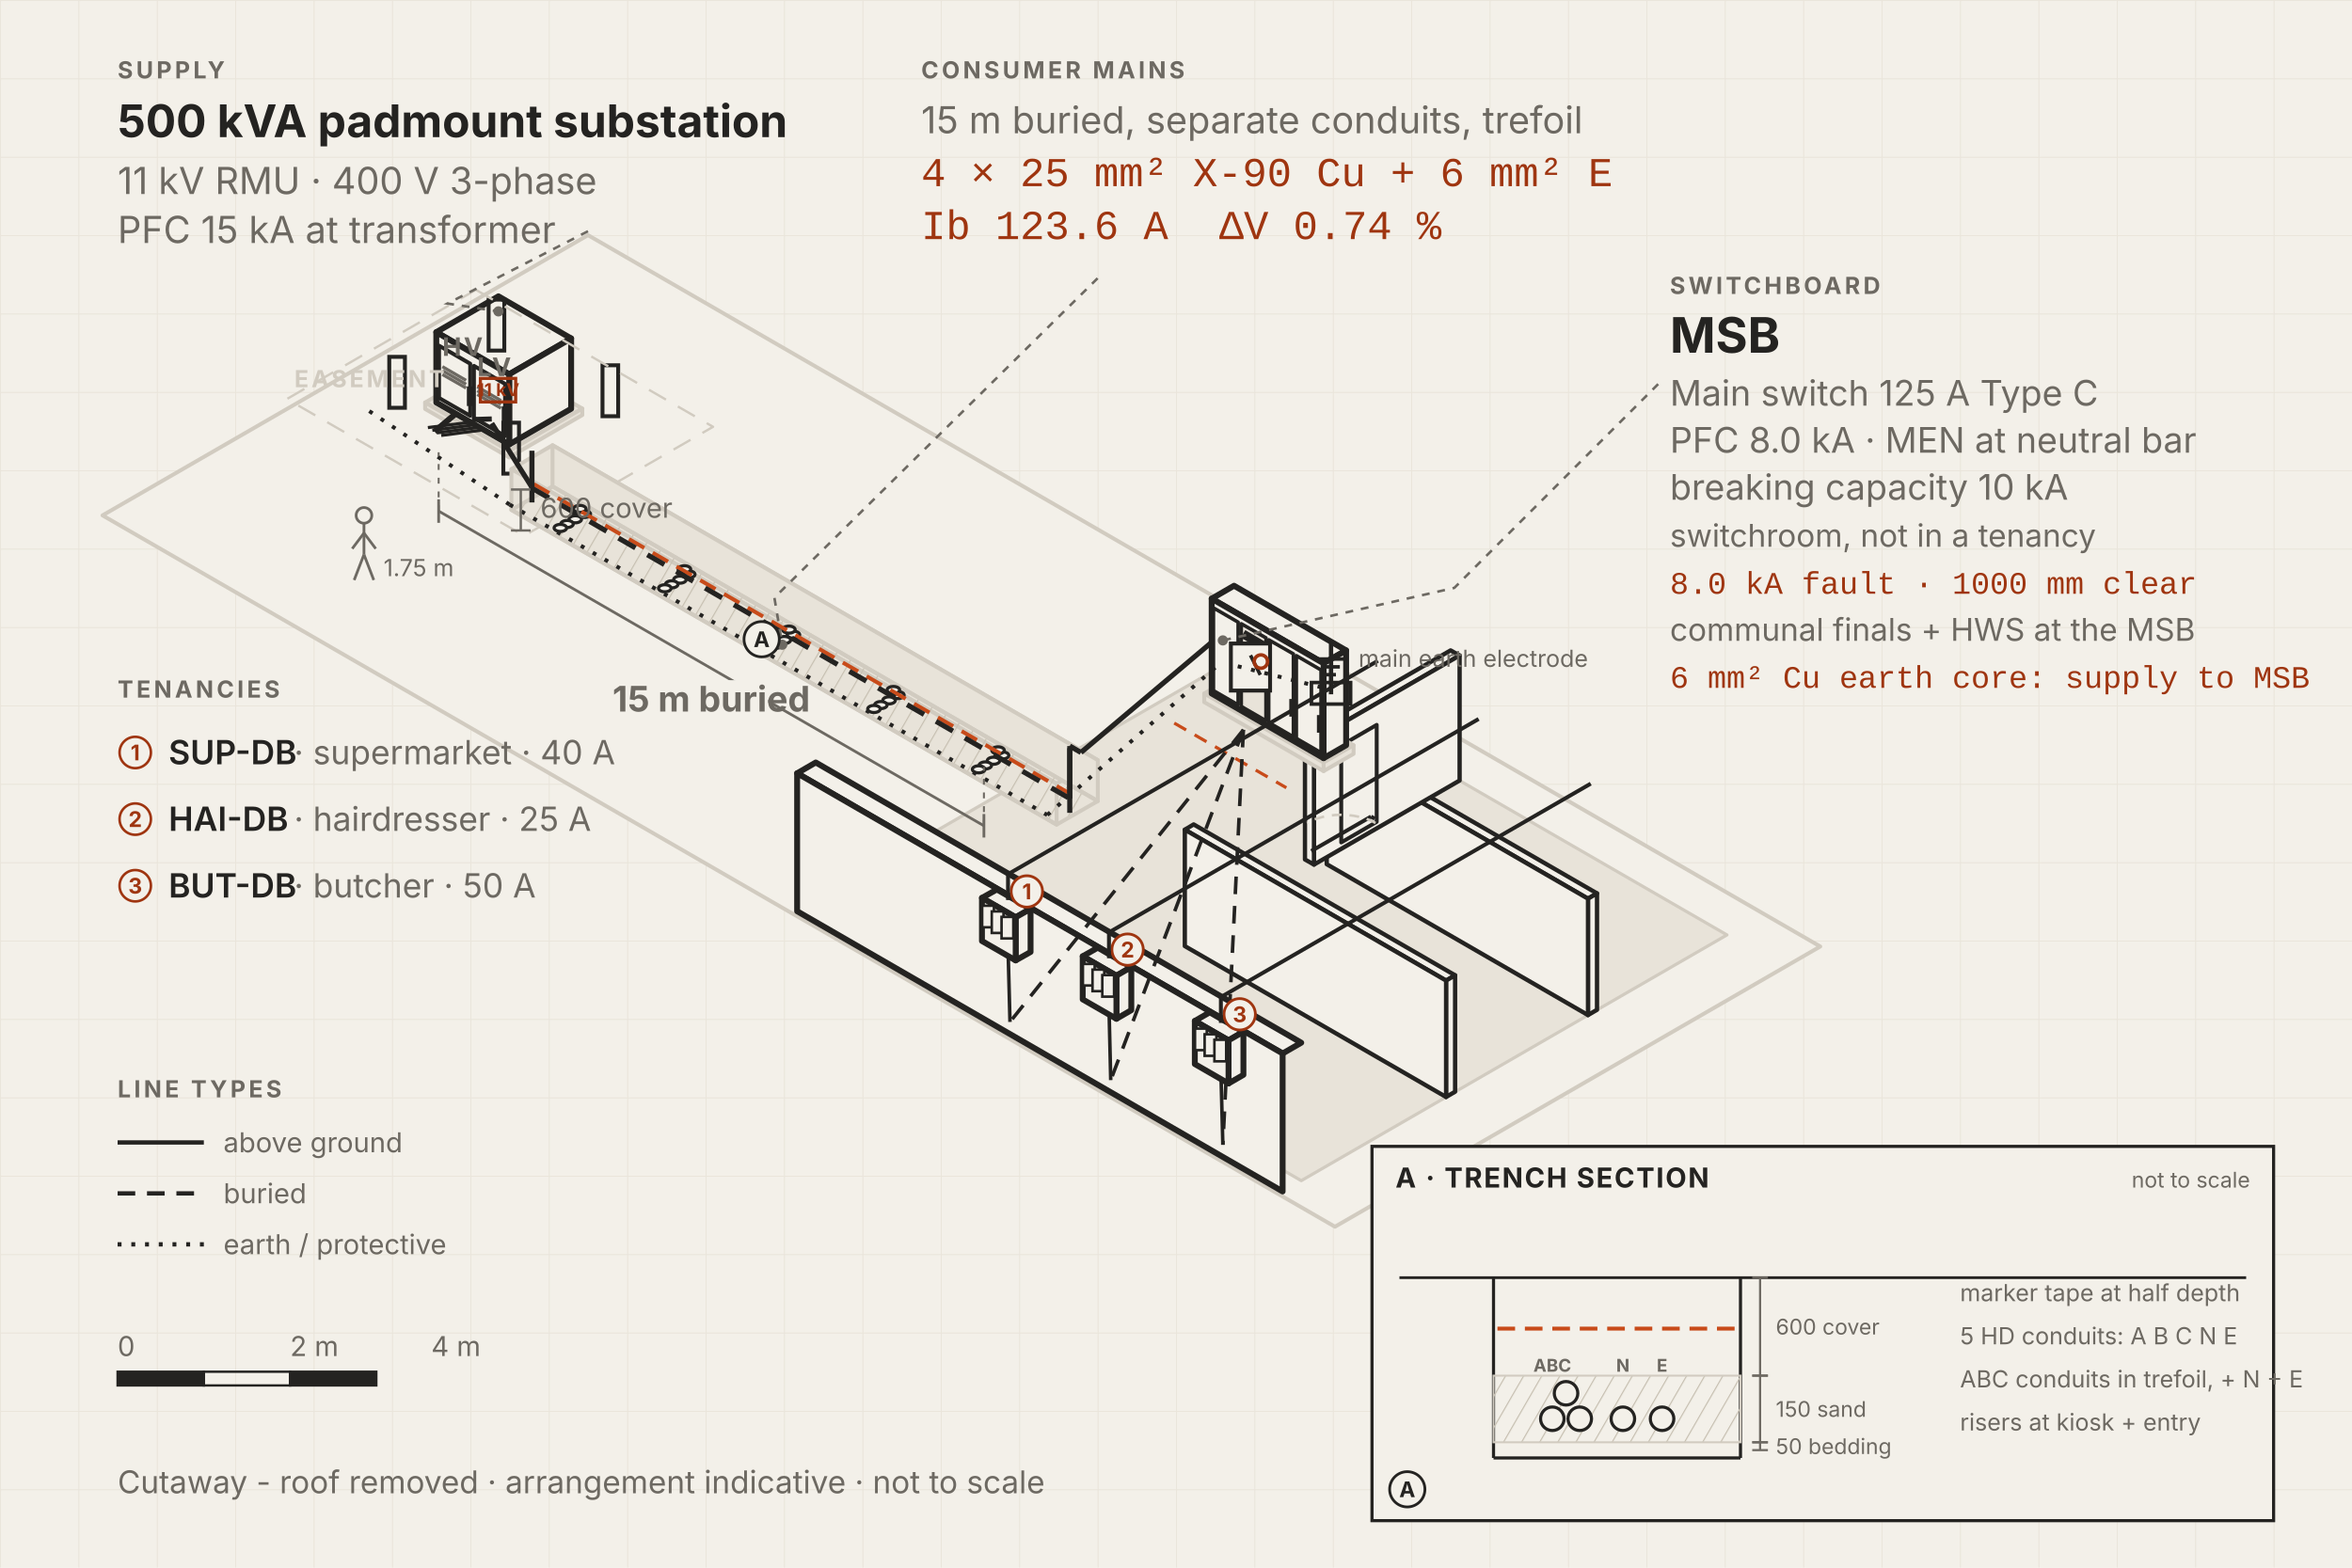
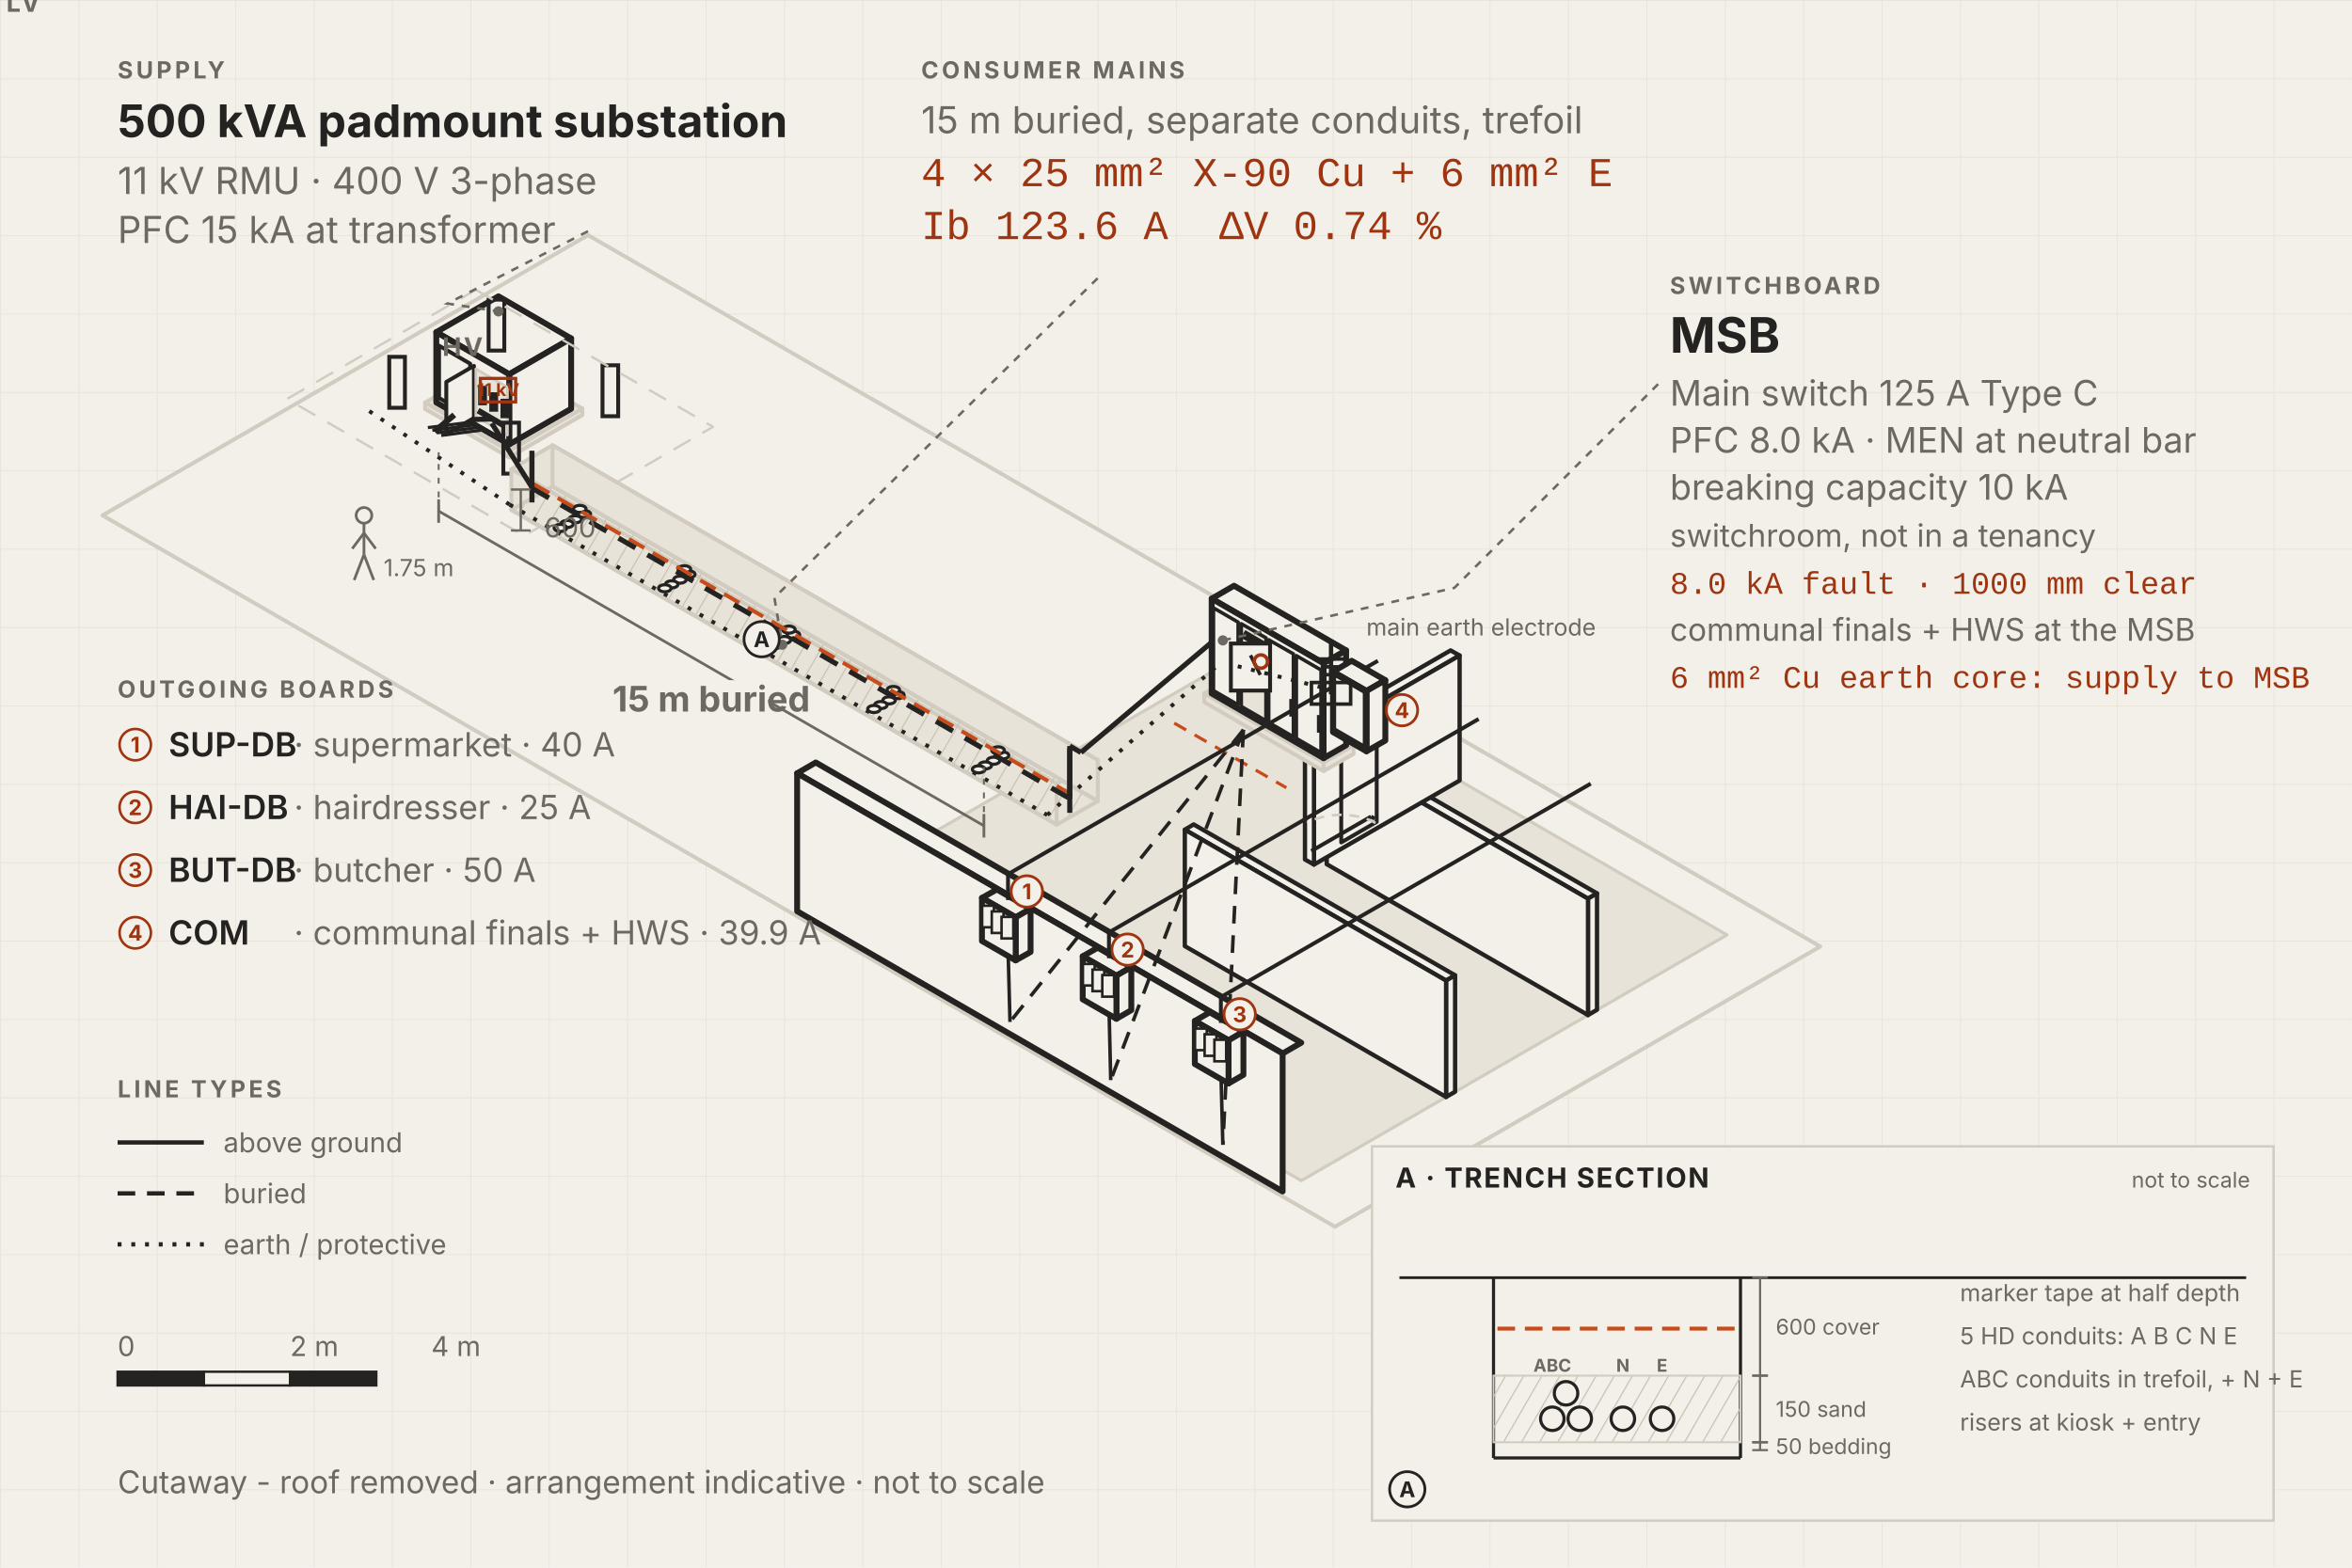
<svg xmlns="http://www.w3.org/2000/svg" viewBox="0 0 1200 800" width="1200" height="800" role="img" aria-labelledby="instTitle instDesc">
  <defs>
    <pattern id="instGrid" width="40" height="40" patternUnits="userSpaceOnUse">
      <path d="M40 0H0V40" fill="none" stroke="#eae5db" stroke-width="1" />
    </pattern>
    <pattern id="instSand" width="8" height="8" patternUnits="userSpaceOnUse" patternTransform="rotate(30)">
      <path d="M0 0V8" stroke="#c9c2b4" stroke-width="1.2" />
    </pattern>
  </defs>
  <rect width="1200" height="800" fill="#f3f0e9" />
  <rect width="1200" height="800" fill="url(#instGrid)" />
  <g font-family="'Inter',Arial,Helvetica,sans-serif" fill="#242321">
    <polygon points="300.0,120.0 928.7,483.0 681.1,626.0 52.3,263.0" fill="#f3f0e9" stroke="#d1cbc0" stroke-width="2" stroke-linejoin="round" />
    <polygon points="633.4,334.1 881.1,477.1 663.9,602.5 416.2,459.5" fill="#e8e3d9" stroke="#d1cbc0" stroke-width="1.6" stroke-linejoin="round" />
    <polygon points="681.4,378.9 814.8,455.9 810.2,458.6 676.9,381.6" fill="#f3f0e9" stroke="#242321" stroke-width="2.2" stroke-linejoin="round" />
    <polygon points="814.8,515.3 810.2,518.0 810.2,458.6 814.8,455.9" fill="#f3f0e9" stroke="#242321" stroke-width="2.2" stroke-linejoin="round" />
    <polygon points="676.9,441.0 810.2,518.0 810.2,458.6 676.9,381.6" fill="#f3f0e9" stroke="#242321" stroke-width="2.2" stroke-linejoin="round" />
    <polygon points="609.0,420.7 742.4,497.7 737.8,500.4 604.5,423.4" fill="#f3f0e9" stroke="#242321" stroke-width="2.2" stroke-linejoin="round" />
    <polygon points="742.4,557.1 737.8,559.8 737.8,500.4 742.4,497.7" fill="#f3f0e9" stroke="#242321" stroke-width="2.2" stroke-linejoin="round" />
    <polygon points="604.5,482.8 737.8,559.8 737.8,500.4 604.5,423.4" fill="#f3f0e9" stroke="#242321" stroke-width="2.2" stroke-linejoin="round" />
    <polygon points="416.2,389.1 663.9,532.1 654.4,537.6 406.7,394.6" fill="#f3f0e9" stroke="#242321" stroke-width="3" stroke-linejoin="round" />
    <polygon points="406.7,465.0 654.4,608.0 654.4,537.6 406.7,394.6" fill="#f3f0e9" stroke="#242321" stroke-width="3" stroke-linejoin="round" />
    <polygon points="740.1,331.9 744.7,334.5 670.4,377.4 665.8,374.8" fill="#f3f0e9" stroke="#242321" stroke-width="2.2" stroke-linejoin="round" />
    <polygon points="744.7,398.3 670.4,441.2 670.4,377.4 744.7,334.5" fill="#f3f0e9" stroke="#242321" stroke-width="2.2" stroke-linejoin="round" />
    <polygon points="665.8,438.6 670.4,441.2 670.4,377.4 665.8,374.8" fill="#f3f0e9" stroke="#242321" stroke-width="2.2" stroke-linejoin="round" />
    <polygon points="702.4,419.4 684.3,429.9 684.3,380.4 702.4,369.9" fill="#f3f0e9" stroke="#242321" stroke-width="2" stroke-linejoin="round" />
    <line x1="684.3" y1="381.5" x2="669.0" y2="388.1" stroke="#242321" stroke-width="2" />
    <line x1="701.4" y1="417.8" x2="699.5" y2="416.7" stroke="#242321" stroke-width="2" />
    <line x1="699.5" y1="416.7" x2="669.0" y2="434.3" stroke="#242321" stroke-width="2" />
    <polyline points="701.8,420.0 699.4,418.7 696.7,417.7 693.8,416.9 690.7,416.3 687.5,415.9 684.3,415.8 681.1,415.9 677.9,416.3 674.8,416.9 671.9,417.7 669.2,418.7 666.8,420.0" fill="none" stroke="#d1cbc0" stroke-width="1.3" stroke-dasharray="5 4" />
-     <polygon points="254.3,183.8 297.1,208.5 259.8,230.1 216.9,205.4" fill="#e8e3d9" stroke="#d1cbc0" stroke-width="2" stroke-linejoin="round" />
-     <polygon points="297.1,211.8 259.8,233.4 259.8,230.1 297.1,208.5" fill="#e8e3d9" stroke="#d1cbc0" stroke-width="2" stroke-linejoin="round" />
-     <polygon points="216.9,208.7 259.8,233.4 259.8,230.1 216.9,205.4" fill="#e8e3d9" stroke="#d1cbc0" stroke-width="2" stroke-linejoin="round" />
+     <polygon points="254.3,183.8 297.1,208.5 259.8,230.1 216.9,205.4" fill="#e8e3d9" stroke="#d1cbc0" stroke-width="2" stroke-linejoin="round" data-hit="supply" />
+     <polygon points="297.1,211.8 259.8,233.4 259.8,230.1 297.1,208.5" fill="#e8e3d9" stroke="#d1cbc0" stroke-width="2" stroke-linejoin="round" data-hit="supply" />
+     <polygon points="216.9,208.7 259.8,233.4 259.8,230.1 216.9,205.4" fill="#e8e3d9" stroke="#d1cbc0" stroke-width="2" stroke-linejoin="round" data-hit="supply" />
    <polygon points="254.3,151.2 291.4,172.7 259.8,191.0 222.6,169.5" fill="#f3f0e9" stroke="#242321" stroke-width="3" stroke-linejoin="round" data-hit="supply" />
    <polygon points="291.4,208.6 259.8,226.8 259.8,191.0 291.4,172.7" fill="#f3f0e9" stroke="#242321" stroke-width="3" stroke-linejoin="round" data-hit="supply" />
    <polygon points="222.6,205.4 259.8,226.8 259.8,191.0 222.6,169.5" fill="#f3f0e9" stroke="#242321" stroke-width="3" stroke-linejoin="round" data-hit="supply" />
-     <polygon points="224.0,203.1 239.9,212.2 239.9,185.6 224.0,176.4" fill="none" stroke="#242321" stroke-width="2" stroke-linejoin="round" />
-     <line x1="225.7" y1="187.1" x2="237.8" y2="194.1" stroke="#6d6962" stroke-width="1.6" />
-     <line x1="225.7" y1="189.1" x2="237.8" y2="196.1" stroke="#6d6962" stroke-width="1.6" />
-     <line x1="225.7" y1="191.1" x2="237.8" y2="198.0" stroke="#6d6962" stroke-width="1.6" />
+     <polygon points="224.0,203.1 239.9,212.2 239.9,185.6 224.0,176.4" fill="none" stroke="#242321" stroke-width="2" stroke-linejoin="round" data-hit="supply" />
    <rect x="238.2" y="197.2" width="4" height="10" fill="#242321" />
    <text x="225.7" y="181.6" font-family="'Inter',Arial,Helvetica,sans-serif" font-size="13" font-weight="700" fill="#6d6962" letter-spacing="1.2">HV</text>
-     <polygon points="241.8,213.3 257.7,222.5 257.7,195.9 241.8,186.7" fill="none" stroke="#242321" stroke-width="2" stroke-linejoin="round" />
-     <line x1="243.5" y1="197.4" x2="255.6" y2="204.4" stroke="#6d6962" stroke-width="1.6" />
-     <line x1="243.5" y1="199.4" x2="255.6" y2="206.3" stroke="#6d6962" stroke-width="1.6" />
-     <line x1="243.5" y1="201.3" x2="255.6" y2="208.3" stroke="#6d6962" stroke-width="1.6" />
-     <rect x="256.0" y="207.4" width="4" height="10" fill="#242321" />
-     <text x="243.5" y="191.9" font-family="'Inter',Arial,Helvetica,sans-serif" font-size="13" font-weight="700" fill="#6d6962" letter-spacing="1.2">LV</text>
+     <polygon points="241.8,213.3 227.7,221.5 227.7,194.9 241.8,186.7" fill="#f3f0e9" stroke="#242321" stroke-width="2" stroke-linejoin="round" data-hit="supply" />
+     <polygon points="242.8,212.7 258.9,222.0 258.9,197.6 242.8,188.3" fill="#e8e3d9" stroke="#d1cbc0" stroke-width="1.4" stroke-linejoin="round" />
+     <line x1="246.2" y1="206.8" x2="246.2" y2="196.9" stroke="#242321" stroke-width="4.5" />
+     <line x1="245.0" y1="197.4" x2="247.3" y2="198.7" stroke="#242321" stroke-width="1.6" />
+     <line x1="251.9" y1="210.1" x2="251.9" y2="200.2" stroke="#242321" stroke-width="4.5" />
+     <line x1="250.7" y1="200.7" x2="253.0" y2="202.0" stroke="#242321" stroke-width="1.6" />
+     <line x1="257.6" y1="213.4" x2="257.6" y2="203.5" stroke="#242321" stroke-width="4.5" />
+     <line x1="256.5" y1="204.0" x2="258.8" y2="205.3" stroke="#242321" stroke-width="1.6" />
+     <line x1="243.9" y1="209.5" x2="257.5" y2="217.4" stroke="#242321" stroke-width="3" />
+     <text x="3.2" y="6.0" font-family="'Inter',Arial,Helvetica,sans-serif" font-size="13" font-weight="700" fill="#6d6962" letter-spacing="1.2">LV</text>
    <rect x="249.3" y="152.9" width="8" height="26" fill="none" stroke="#242321" stroke-width="2" />
    <rect x="307.4" y="186.4" width="8" height="26" fill="none" stroke="#242321" stroke-width="2" />
    <rect x="198.6" y="182.1" width="8" height="26" fill="none" stroke="#242321" stroke-width="2" />
    <rect x="256.8" y="215.7" width="8" height="26" fill="none" stroke="#242321" stroke-width="2" />
    <line x1="231.8" y1="211.7" x2="221.7" y2="220.2" stroke="#242321" stroke-width="3" />
    <line x1="218.3" y1="218.2" x2="240.4" y2="215.4" stroke="#242321" stroke-width="1.6" />
    <line x1="220.6" y1="219.6" x2="242.7" y2="216.7" stroke="#242321" stroke-width="1.6" />
    <line x1="222.8" y1="220.9" x2="244.9" y2="218.0" stroke="#242321" stroke-width="1.6" />
    <line x1="225.1" y1="222.2" x2="247.2" y2="219.3" stroke="#242321" stroke-width="1.6" />
    <rect x="245.1" y="193.1" width="18" height="12" fill="none" stroke="#9f3510" stroke-width="1.6" />
    <text x="254.1" y="202.1" font-family="'Inter',Arial,Helvetica,sans-serif" font-size="9" font-weight="700" fill="#9f3510" text-anchor="middle">11 kV</text>
    <polygon points="242.8,147.9 363.8,217.8 267.4,273.4 146.4,203.6" fill="none" stroke="#d1cbc0" stroke-width="1.2" stroke-linejoin="round" stroke-dasharray="10 7" />
-     <text x="150.2" y="197.6" font-family="'Inter',Arial,Helvetica,sans-serif" font-size="12" font-weight="700" fill="#d1cbc0" letter-spacing="1.4">EASEMENT</text>
    <circle cx="185.7" cy="263.0" r="4" fill="none" stroke="#6d6962" stroke-width="1.4" />
    <line x1="185.7" y1="267.0" x2="185.7" y2="283.0" stroke="#6d6962" stroke-width="1.4" />
    <line x1="185.7" y1="272.0" x2="179.7" y2="280.0" stroke="#6d6962" stroke-width="1.4" />
    <line x1="185.7" y1="272.0" x2="191.7" y2="280.0" stroke="#6d6962" stroke-width="1.4" />
    <line x1="185.7" y1="283.0" x2="180.7" y2="296.0" stroke="#6d6962" stroke-width="1.4" />
    <line x1="185.7" y1="283.0" x2="190.7" y2="296.0" stroke="#6d6962" stroke-width="1.4" />
    <text x="195.7" y="294.0" font-family="'Inter',Arial,Helvetica,sans-serif" font-size="12" font-weight="400" fill="#6d6962">1.75 m</text>
    <polygon points="281.9,227.2 560.1,387.9 539.1,399.9 260.9,239.4" fill="#e8e3d9" stroke="#d1cbc0" stroke-width="2" stroke-linejoin="round" />
    <polygon points="281.9,227.2 560.1,387.9 560.1,408.8 281.9,248.2" fill="#e8e3d9" stroke="#d1cbc0" stroke-width="2" stroke-linejoin="round" />
    <polygon points="260.9,239.4 539.1,399.9 539.1,420.8 260.9,260.2" fill="#e8e3d9" stroke="#d1cbc0" stroke-width="2" stroke-linejoin="round" />
    <polygon points="281.9,248.2 560.1,408.8 539.1,420.8 260.9,260.2" fill="url(#instSand)" stroke="#d1cbc0" stroke-width="2" stroke-linejoin="round" />
    <ellipse cx="298.1" cy="262.3" rx="3.2" ry="1.8" fill="#f3f0e9" stroke="#242321" stroke-width="1.6" />
    <ellipse cx="293.5" cy="265.0" rx="3.2" ry="1.8" fill="#f3f0e9" stroke="#242321" stroke-width="1.6" />
    <ellipse cx="295.8" cy="259.7" rx="3.2" ry="1.8" fill="#f3f0e9" stroke="#242321" stroke-width="1.6" />
    <ellipse cx="289.3" cy="267.4" rx="3.2" ry="1.8" fill="#f3f0e9" stroke="#242321" stroke-width="1.6" />
    <ellipse cx="285.9" cy="269.4" rx="3.2" ry="1.8" fill="#f3f0e9" stroke="#242321" stroke-width="1.6" />
    <ellipse cx="351.4" cy="293.1" rx="3.2" ry="1.8" fill="#f3f0e9" stroke="#242321" stroke-width="1.6" />
    <ellipse cx="346.9" cy="295.8" rx="3.2" ry="1.8" fill="#f3f0e9" stroke="#242321" stroke-width="1.6" />
    <ellipse cx="349.2" cy="290.5" rx="3.2" ry="1.8" fill="#f3f0e9" stroke="#242321" stroke-width="1.6" />
    <ellipse cx="342.7" cy="298.2" rx="3.2" ry="1.8" fill="#f3f0e9" stroke="#242321" stroke-width="1.6" />
    <ellipse cx="339.2" cy="300.2" rx="3.2" ry="1.8" fill="#f3f0e9" stroke="#242321" stroke-width="1.6" />
    <ellipse cx="404.8" cy="323.9" rx="3.2" ry="1.8" fill="#f3f0e9" stroke="#242321" stroke-width="1.6" />
    <ellipse cx="400.2" cy="326.6" rx="3.2" ry="1.8" fill="#f3f0e9" stroke="#242321" stroke-width="1.6" />
    <ellipse cx="402.5" cy="321.3" rx="3.2" ry="1.8" fill="#f3f0e9" stroke="#242321" stroke-width="1.6" />
    <ellipse cx="396.0" cy="329.0" rx="3.2" ry="1.8" fill="#f3f0e9" stroke="#242321" stroke-width="1.6" />
    <ellipse cx="392.6" cy="331.0" rx="3.2" ry="1.8" fill="#f3f0e9" stroke="#242321" stroke-width="1.6" />
    <ellipse cx="458.1" cy="354.7" rx="3.2" ry="1.8" fill="#f3f0e9" stroke="#242321" stroke-width="1.6" />
    <ellipse cx="453.6" cy="357.4" rx="3.2" ry="1.8" fill="#f3f0e9" stroke="#242321" stroke-width="1.6" />
    <ellipse cx="455.8" cy="352.1" rx="3.2" ry="1.8" fill="#f3f0e9" stroke="#242321" stroke-width="1.6" />
    <ellipse cx="449.4" cy="359.8" rx="3.2" ry="1.8" fill="#f3f0e9" stroke="#242321" stroke-width="1.6" />
    <ellipse cx="445.9" cy="361.8" rx="3.2" ry="1.8" fill="#f3f0e9" stroke="#242321" stroke-width="1.6" />
    <ellipse cx="511.5" cy="385.5" rx="3.2" ry="1.8" fill="#f3f0e9" stroke="#242321" stroke-width="1.6" />
    <ellipse cx="506.9" cy="388.2" rx="3.2" ry="1.8" fill="#f3f0e9" stroke="#242321" stroke-width="1.6" />
    <ellipse cx="509.2" cy="382.9" rx="3.2" ry="1.8" fill="#f3f0e9" stroke="#242321" stroke-width="1.6" />
    <ellipse cx="502.7" cy="390.6" rx="3.2" ry="1.8" fill="#f3f0e9" stroke="#242321" stroke-width="1.6" />
    <ellipse cx="499.3" cy="392.6" rx="3.2" ry="1.8" fill="#f3f0e9" stroke="#242321" stroke-width="1.6" />
    <line x1="272.4" y1="247.1" x2="544.8" y2="404.4" stroke="#c84b1a" stroke-width="2" stroke-dasharray="9 5" />
    <line x1="271.4" y1="256.4" x2="271.4" y2="230.0" stroke="#242321" stroke-width="2.6" />
    <line x1="545.8" y1="414.8" x2="545.8" y2="381.8" stroke="#242321" stroke-width="2.6" />
    <polygon points="629.6,345.1 690.6,380.3 675.3,389.1 614.4,353.9" fill="#e8e3d9" stroke="#d1cbc0" stroke-width="2" stroke-linejoin="round" />
    <polygon points="690.6,384.7 675.3,393.5 675.3,389.1 690.6,380.3" fill="#e8e3d9" stroke="#d1cbc0" stroke-width="2" stroke-linejoin="round" />
    <polygon points="614.4,358.3 675.3,393.5 675.3,389.1 614.4,353.9" fill="#e8e3d9" stroke="#d1cbc0" stroke-width="2" stroke-linejoin="round" />
    <polygon points="629.6,298.9 686.8,331.9 675.3,338.5 618.2,305.5" fill="#f3f0e9" stroke="#242321" stroke-width="3" stroke-linejoin="round" data-hit="device" />
    <polygon points="686.8,380.3 675.3,386.9 675.3,338.5 686.8,331.9" fill="#f3f0e9" stroke="#242321" stroke-width="3" stroke-linejoin="round" data-hit="device" />
    <polygon points="618.2,353.9 675.3,386.9 675.3,338.5 618.2,305.5" fill="#f3f0e9" stroke="#242321" stroke-width="3" stroke-linejoin="round" data-hit="device" />
    <polygon points="619.1,352.4 631.7,359.7 631.7,317.5 619.1,310.2" fill="none" stroke="#242321" stroke-width="1.8" stroke-linejoin="round" data-hit="device" />
    <rect x="629.6" y="340.4" width="3.5" height="9" fill="#242321" />
    <polygon points="633.3,360.5 645.9,367.8 645.9,325.5 633.3,318.3" fill="#e8e3d9" stroke="#242321" stroke-width="1.8" stroke-linejoin="round" data-hit="device" />
    <polygon points="647.3,368.7 659.9,376.0 659.9,333.7 647.3,326.5" fill="none" stroke="#242321" stroke-width="1.8" stroke-linejoin="round" data-hit="device" />
    <rect x="657.8" y="356.7" width="3.5" height="9" fill="#242321" />
    <polygon points="661.4,376.8 674.0,384.1 674.0,341.9 661.4,334.6" fill="none" stroke="#242321" stroke-width="1.8" stroke-linejoin="round" data-hit="device" />
    <rect x="671.9" y="364.9" width="3.5" height="9" fill="#242321" />
    <line x1="634.2" y1="323.5" x2="645.2" y2="329.9" stroke="#242321" stroke-width="4.5" data-hit="device" />
    <rect x="628.0" y="328.4" width="20" height="24" fill="#f3f0e9" stroke="#242321" stroke-width="2" data-hit="device" />
    <line x1="638.0" y1="334.4" x2="643.0" y2="344.4" stroke="#242321" stroke-width="1.8" />
    <circle cx="643.3" cy="337.6" r="3.4" fill="none" stroke="#9f3510" stroke-width="1.8" />
    <line x1="599.1" y1="369.0" x2="656.3" y2="402.0" stroke="#c84b1a" stroke-width="1.6" stroke-dasharray="7 5" />
    <line x1="634.4" y1="372.4" x2="515.3" y2="521.5" stroke="#242321" stroke-width="1.8" stroke-dasharray="9 6" data-hit="sup" />
    <line x1="515.3" y1="521.5" x2="514.3" y2="483.5" stroke="#242321" stroke-width="1.8" data-hit="sup" />
    <line x1="634.4" y1="372.4" x2="566.7" y2="551.2" stroke="#242321" stroke-width="1.8" stroke-dasharray="9 6" data-hit="hai" />
    <line x1="566.7" y1="551.2" x2="565.8" y2="513.2" stroke="#242321" stroke-width="1.8" data-hit="hai" />
    <line x1="634.4" y1="372.4" x2="623.9" y2="584.2" stroke="#242321" stroke-width="1.8" stroke-dasharray="9 6" data-hit="but" />
    <line x1="623.9" y1="584.2" x2="622.9" y2="546.2" stroke="#242321" stroke-width="1.8" data-hit="but" />
    <polygon points="508.6,453.9 525.8,463.8 518.2,468.1 501.0,458.2" fill="#f3f0e9" stroke="#242321" stroke-width="3" stroke-linejoin="round" data-hit="sup" />
    <polygon points="525.8,485.8 518.2,490.1 518.2,468.1 525.8,463.8" fill="#f3f0e9" stroke="#242321" stroke-width="3" stroke-linejoin="round" data-hit="sup" />
    <polygon points="501.0,480.2 518.2,490.1 518.2,468.1 501.0,458.2" fill="#f3f0e9" stroke="#242321" stroke-width="3" stroke-linejoin="round" data-hit="sup" />
    <circle cx="523.9" cy="454.9" r="8" fill="#f3f0e9" stroke="#9f3510" stroke-width="1.4" />
    <text x="523.9" y="458.9" font-family="'Inter',Arial,Helvetica,sans-serif" font-size="11" font-weight="700" fill="#9f3510" text-anchor="middle">1</text>
    <rect x="501.1" y="462.2" width="6" height="11" fill="#f3f0e9" stroke="#242321" stroke-width="1.3" data-hit="sup" />
    <rect x="506.0" y="465.1" width="6" height="11" fill="#f3f0e9" stroke="#242321" stroke-width="1.3" data-hit="sup" />
    <rect x="511.0" y="467.9" width="6" height="11" fill="#f3f0e9" stroke="#242321" stroke-width="1.3" data-hit="sup" />
    <line x1="703.0" y1="337.2" x2="703.0" y2="337.2" stroke="#f3f0e9" stroke-width="0" />
    <line x1="514.3" y1="446.1" x2="514.3" y2="459.3" stroke="#242321" stroke-width="2" data-hit="sup" />
    <line x1="703.0" y1="337.2" x2="514.3" y2="446.1" stroke="#242321" stroke-width="2" data-hit="sup" />
    <polygon points="560.1,483.6 577.2,493.5 569.6,497.9 552.4,488.0" fill="#f3f0e9" stroke="#242321" stroke-width="3" stroke-linejoin="round" data-hit="hai" />
    <polygon points="577.2,515.5 569.6,519.9 569.6,497.9 577.2,493.5" fill="#f3f0e9" stroke="#242321" stroke-width="3" stroke-linejoin="round" data-hit="hai" />
    <polygon points="552.4,510.0 569.6,519.9 569.6,497.9 552.4,488.0" fill="#f3f0e9" stroke="#242321" stroke-width="3" stroke-linejoin="round" data-hit="hai" />
    <circle cx="575.3" cy="484.6" r="8" fill="#f3f0e9" stroke="#9f3510" stroke-width="1.4" />
    <text x="575.3" y="488.6" font-family="'Inter',Arial,Helvetica,sans-serif" font-size="11" font-weight="700" fill="#9f3510" text-anchor="middle">2</text>
    <rect x="552.5" y="491.9" width="6" height="11" fill="#f3f0e9" stroke="#242321" stroke-width="1.3" data-hit="hai" />
    <rect x="557.4" y="494.8" width="6" height="11" fill="#f3f0e9" stroke="#242321" stroke-width="1.3" data-hit="hai" />
    <rect x="562.4" y="497.6" width="6" height="11" fill="#f3f0e9" stroke="#242321" stroke-width="1.3" data-hit="hai" />
    <line x1="754.4" y1="366.9" x2="754.4" y2="366.9" stroke="#f3f0e9" stroke-width="0" />
    <line x1="565.8" y1="475.8" x2="565.8" y2="489.0" stroke="#242321" stroke-width="2" data-hit="hai" />
    <line x1="754.4" y1="366.9" x2="565.8" y2="475.8" stroke="#242321" stroke-width="2" data-hit="hai" />
    <polygon points="617.2,516.6 634.4,526.5 626.8,530.9 609.6,521.0" fill="#f3f0e9" stroke="#242321" stroke-width="3" stroke-linejoin="round" data-hit="but" />
    <polygon points="634.4,548.5 626.8,552.9 626.8,530.9 634.4,526.5" fill="#f3f0e9" stroke="#242321" stroke-width="3" stroke-linejoin="round" data-hit="but" />
    <polygon points="609.6,543.0 626.8,552.9 626.8,530.9 609.6,521.0" fill="#f3f0e9" stroke="#242321" stroke-width="3" stroke-linejoin="round" data-hit="but" />
    <circle cx="632.5" cy="517.6" r="8" fill="#f3f0e9" stroke="#9f3510" stroke-width="1.4" />
    <text x="632.5" y="521.6" font-family="'Inter',Arial,Helvetica,sans-serif" font-size="11" font-weight="700" fill="#9f3510" text-anchor="middle">3</text>
    <rect x="609.7" y="524.9" width="6" height="11" fill="#f3f0e9" stroke="#242321" stroke-width="1.3" data-hit="but" />
    <rect x="614.6" y="527.8" width="6" height="11" fill="#f3f0e9" stroke="#242321" stroke-width="1.3" data-hit="but" />
    <rect x="619.6" y="530.6" width="6" height="11" fill="#f3f0e9" stroke="#242321" stroke-width="1.3" data-hit="but" />
    <line x1="811.6" y1="399.9" x2="811.6" y2="399.9" stroke="#f3f0e9" stroke-width="0" />
    <line x1="622.9" y1="508.8" x2="622.9" y2="522.0" stroke="#242321" stroke-width="2" data-hit="but" />
    <line x1="811.6" y1="399.9" x2="622.9" y2="508.8" stroke="#242321" stroke-width="2" data-hit="but" />
    <line x1="240.8" y1="214.1" x2="250.9" y2="213.8" stroke="#242321" stroke-width="2.6" data-hit="mains" />
    <line x1="250.9" y1="216.0" x2="271.4" y2="248.7" stroke="#242321" stroke-width="2.6" data-hit="mains" />
    <line x1="271.4" y1="249.1" x2="545.8" y2="407.5" stroke="#242321" stroke-width="2.6" stroke-dasharray="10 7" data-hit="mains" />
    <line x1="545.8" y1="407.5" x2="545.8" y2="380.7" stroke="#242321" stroke-width="2.6" data-hit="mains" />
    <line x1="545.8" y1="380.7" x2="551.5" y2="384.0" stroke="#242321" stroke-width="2.6" data-hit="mains" />
    <line x1="551.5" y1="384.0" x2="617.8" y2="328.1" stroke="#242321" stroke-width="2.6" data-hit="device" />
    <line x1="188.4" y1="209.8" x2="260.0" y2="257.5" stroke="#242321" stroke-width="2" stroke-dasharray="2 5" data-hit="mains" />
    <line x1="260.0" y1="257.5" x2="534.3" y2="415.9" stroke="#242321" stroke-width="2" stroke-dasharray="2 5" data-hit="mains" />
    <line x1="534.3" y1="415.9" x2="622.0" y2="338.9" stroke="#242321" stroke-width="2" stroke-dasharray="2 5" data-hit="device" />
+     <polygon points="689.6,337.2 706.8,347.1 697.2,352.6 680.1,342.8" fill="#f3f0e9" stroke="#242321" stroke-width="3" stroke-linejoin="round" data-hit="device" />
+     <polygon points="706.8,377.9 697.2,383.4 697.2,352.6 706.8,347.1" fill="#f3f0e9" stroke="#242321" stroke-width="3" stroke-linejoin="round" data-hit="device" />
+     <polygon points="680.1,373.6 697.2,383.4 697.2,352.6 680.1,342.8" fill="#f3f0e9" stroke="#242321" stroke-width="3" stroke-linejoin="round" data-hit="device" />
+     <polygon points="680.9,372.0 696.1,380.8 696.1,353.3 680.9,344.5" fill="none" stroke="#242321" stroke-width="1.6" stroke-linejoin="round" data-hit="device" />
+     <circle cx="715.3" cy="362.4" r="8" fill="#f3f0e9" stroke="#9f3510" stroke-width="1.4" />
+     <text x="715.3" y="366.4" font-family="'Inter',Arial,Helvetica,sans-serif" font-size="11" font-weight="700" fill="#9f3510" text-anchor="middle">4</text>
    <rect x="669.1" y="348.3" width="20" height="11" fill="none" stroke="#242321" stroke-width="1.8" />
    <line x1="679.1" y1="354.3" x2="679.1" y2="328.3" stroke="#242321" stroke-width="2.2" />
    <line x1="672.6" y1="336.3" x2="685.6" y2="336.3" stroke="#242321" stroke-width="1.8" />
    <line x1="674.6" y1="340.3" x2="683.6" y2="340.3" stroke="#242321" stroke-width="1.8" />
    <line x1="676.6" y1="344.3" x2="681.6" y2="344.3" stroke="#242321" stroke-width="1.8" />
-     <text x="693.1" y="340.3" font-family="'Inter',Arial,Helvetica,sans-serif" font-size="12" font-weight="400" fill="#6d6962">main earth electrode</text>
+     <text x="697.1" y="324.3" font-family="'Inter',Arial,Helvetica,sans-serif" font-size="12" font-weight="400" fill="#6d6962">main earth electrode</text>
    <line x1="631.5" y1="340.0" x2="675.3" y2="351.0" stroke="#242321" stroke-width="2" stroke-dasharray="2 5" data-hit="device" />
    <line x1="223.8" y1="260.8" x2="502.0" y2="421.4" stroke="#6d6962" stroke-width="1.4" />
    <line x1="223.8" y1="254.8" x2="223.8" y2="266.8" stroke="#6d6962" stroke-width="1.4" />
    <line x1="223.8" y1="260.8" x2="223.8" y2="230.8" stroke="#6d6962" stroke-width="1" stroke-dasharray="3 4" />
    <line x1="502.0" y1="415.4" x2="502.0" y2="427.4" stroke="#6d6962" stroke-width="1.4" />
    <line x1="502.0" y1="421.4" x2="502.0" y2="391.4" stroke="#6d6962" stroke-width="1" stroke-dasharray="3 4" />
    <rect x="333.9" y="347.1" width="58" height="21" fill="#f3f0e9" />
    <text x="362.9" y="363.1" font-family="'Inter',Arial,Helvetica,sans-serif" font-size="18" font-weight="700" fill="#6d6962" text-anchor="middle">15 m buried</text>
    <line x1="265.7" y1="249.8" x2="265.7" y2="270.7" stroke="#6d6962" stroke-width="1.2" />
    <line x1="260.7" y1="249.8" x2="270.7" y2="249.8" stroke="#6d6962" stroke-width="1.2" />
    <line x1="260.7" y1="270.7" x2="270.7" y2="270.7" stroke="#6d6962" stroke-width="1.2" />
-     <text x="275.7" y="264.2" font-family="'Inter',Arial,Helvetica,sans-serif" font-size="14" font-weight="400" fill="#6d6962">600 cover</text>
+     <text x="277.7" y="274.2" font-family="'Inter',Arial,Helvetica,sans-serif" font-size="14" font-weight="400" fill="#6d6962">600</text>
    <text x="60.0" y="40.0" font-family="'Inter',Arial,Helvetica,sans-serif" font-size="12" font-weight="700" fill="#6d6962" letter-spacing="1.6">SUPPLY</text>
    <text x="60.0" y="70.0" font-family="'Inter',Arial,Helvetica,sans-serif" font-size="23" font-weight="700" fill="#242321">500 kVA padmount substation</text>
-     <text x="60.0" y="99.0" font-family="'Inter',Arial,Helvetica,sans-serif" font-size="19" font-weight="400" fill="#6d6962">11 kV RMU · 400 V 3-phase</text>
-     <text x="60.0" y="124.0" font-family="'Inter',Arial,Helvetica,sans-serif" font-size="19" font-weight="400" fill="#6d6962">PFC 15 kA at transformer</text>
+     <g class="reveal" data-hit="supply">
+       <text x="60.0" y="99.0" font-family="'Inter',Arial,Helvetica,sans-serif" font-size="19" font-weight="400" fill="#6d6962">11 kV RMU · 400 V 3-phase</text>
+       <text x="60.0" y="124.0" font-family="'Inter',Arial,Helvetica,sans-serif" font-size="19" font-weight="400" fill="#6d6962">PFC 15 kA at transformer</text>
+     </g>
    <polyline points="300.0,118.0 228.3,154.9 254.3,158.9" fill="none" stroke="#6d6962" stroke-width="1.3" stroke-dasharray="4 4" />
    <circle cx="254.3" cy="158.9" r="2.6" fill="#6d6962" />
    <text x="470.0" y="40.0" font-family="'Inter',Arial,Helvetica,sans-serif" font-size="12" font-weight="700" fill="#6d6962" letter-spacing="1.6">CONSUMER MAINS</text>
    <text x="470.0" y="68.0" font-family="'Inter',Arial,Helvetica,sans-serif" font-size="19" font-weight="400" fill="#6d6962">15 m buried, separate conduits, trefoil</text>
    <text x="470.0" y="95.0" font-family="Consolas,'Courier New',monospace" font-size="21" font-weight="400" fill="#9f3510">4 × 25 mm² X-90 Cu + 6 mm² E</text>
-     <text x="470.0" y="122.0" font-family="Consolas,'Courier New',monospace" font-size="21" font-weight="400" fill="#9f3510">Ib 123.6 A</text>
-     <text x="622.0" y="122.0" font-family="Consolas,'Courier New',monospace" font-size="21" font-weight="400" fill="#9f3510" data-hit="vd">ΔV 0.74 %</text>
+     <g class="reveal" data-hit="mains">
+       <text x="470.0" y="122.0" font-family="Consolas,'Courier New',monospace" font-size="21" font-weight="400" fill="#9f3510">Ib 123.6 A</text>
+       <text x="622.0" y="122.0" font-family="Consolas,'Courier New',monospace" font-size="21" font-weight="400" fill="#9f3510" data-hit="vd">ΔV 0.74 %</text>
+     </g>
    <polyline points="560.0,142.0 395.1,305.0 399.1,329.0" fill="none" stroke="#6d6962" stroke-width="1.3" stroke-dasharray="4 4" />
    <circle cx="399.1" cy="329.0" r="2.6" fill="#6d6962" />
    <text x="852.0" y="150.0" font-family="'Inter',Arial,Helvetica,sans-serif" font-size="12" font-weight="700" fill="#6d6962" letter-spacing="1.6">SWITCHBOARD</text>
    <text x="852.0" y="180.0" font-family="'Inter',Arial,Helvetica,sans-serif" font-size="25" font-weight="700" fill="#242321">MSB</text>
    <text x="852.0" y="207.0" font-family="'Inter',Arial,Helvetica,sans-serif" font-size="18" font-weight="400" fill="#6d6962">Main switch 125 A Type C</text>
-     <text x="852.0" y="231.0" font-family="'Inter',Arial,Helvetica,sans-serif" font-size="18" font-weight="400" fill="#6d6962">PFC 8.0 kA · MEN at neutral bar</text>
-     <text x="852.0" y="255.0" font-family="'Inter',Arial,Helvetica,sans-serif" font-size="18" font-weight="400" fill="#6d6962">breaking capacity 10 kA</text>
-     <text x="852.0" y="279.0" font-family="'Inter',Arial,Helvetica,sans-serif" font-size="16" font-weight="400" fill="#6d6962">switchroom, not in a tenancy</text>
-     <text x="852.0" y="303.0" font-family="Consolas,'Courier New',monospace" font-size="16" font-weight="400" fill="#9f3510">8.0 kA fault · 1000 mm clear</text>
-     <text x="852.0" y="327.0" font-family="'Inter',Arial,Helvetica,sans-serif" font-size="16" font-weight="400" fill="#6d6962">communal finals + HWS at the MSB</text>
-     <text x="852.0" y="351.0" font-family="Consolas,'Courier New',monospace" font-size="16" font-weight="400" fill="#9f3510">6 mm² Cu earth core: supply to MSB</text>
+     <g class="reveal" data-hit="device">
+       <text x="852.0" y="231.0" font-family="'Inter',Arial,Helvetica,sans-serif" font-size="18" font-weight="400" fill="#6d6962">PFC 8.0 kA · MEN at neutral bar</text>
+       <text x="852.0" y="255.0" font-family="'Inter',Arial,Helvetica,sans-serif" font-size="18" font-weight="400" fill="#6d6962">breaking capacity 10 kA</text>
+       <text x="852.0" y="279.0" font-family="'Inter',Arial,Helvetica,sans-serif" font-size="16" font-weight="400" fill="#6d6962">switchroom, not in a tenancy</text>
+       <text x="852.0" y="303.0" font-family="Consolas,'Courier New',monospace" font-size="16" font-weight="400" fill="#9f3510">8.0 kA fault · 1000 mm clear</text>
+       <text x="852.0" y="327.0" font-family="'Inter',Arial,Helvetica,sans-serif" font-size="16" font-weight="400" fill="#6d6962">communal finals + HWS at the MSB</text>
+       <text x="852.0" y="351.0" font-family="Consolas,'Courier New',monospace" font-size="16" font-weight="400" fill="#9f3510">6 mm² Cu earth core: supply to MSB</text>
+     </g>
    <polyline points="846.0,196.0 742.0,300.0 623.9,326.8" fill="none" stroke="#6d6962" stroke-width="1.3" stroke-dasharray="4 4" />
    <circle cx="623.9" cy="326.8" r="2.6" fill="#6d6962" />
-     <text x="60.0" y="356.0" font-family="'Inter',Arial,Helvetica,sans-serif" font-size="12" font-weight="700" fill="#6d6962" letter-spacing="1.6">TENANCIES</text>
+     <text x="60.0" y="356.0" font-family="'Inter',Arial,Helvetica,sans-serif" font-size="12" font-weight="700" fill="#6d6962" letter-spacing="1.6">OUTGOING BOARDS</text>
    <g data-hit="sup">
-       <circle cx="69" cy="384" r="8" fill="none" stroke="#9f3510" stroke-width="1.3" />
-       <text x="69.0" y="388.0" font-family="'Inter',Arial,Helvetica,sans-serif" font-size="11" font-weight="700" fill="#9f3510" text-anchor="middle">1</text>
-       <text x="86.0" y="390.0" font-family="'Inter',Arial,Helvetica,sans-serif" font-size="17" font-weight="600" fill="#242321">SUP-DB</text>
-       <text class="legend-detail" x="150" y="390" font-family="Inter,Arial,Helvetica,sans-serif" font-size="17" font-weight="400" fill="#6d6962">· supermarket · 40 A</text>
+       <circle cx="69" cy="380" r="8" fill="none" stroke="#9f3510" stroke-width="1.3" />
+       <text x="69.0" y="384.0" font-family="'Inter',Arial,Helvetica,sans-serif" font-size="11" font-weight="700" fill="#9f3510" text-anchor="middle">1</text>
+       <text x="86.0" y="386.0" font-family="'Inter',Arial,Helvetica,sans-serif" font-size="17" font-weight="600" fill="#242321">SUP-DB</text>
+       <text class="legend-detail" x="150" y="386" font-family="Inter,Arial,Helvetica,sans-serif" font-size="17" font-weight="400" fill="#6d6962">· supermarket · 40 A</text>
    </g>
    <g data-hit="hai">
-       <circle cx="69" cy="418" r="8" fill="none" stroke="#9f3510" stroke-width="1.3" />
-       <text x="69.0" y="422.0" font-family="'Inter',Arial,Helvetica,sans-serif" font-size="11" font-weight="700" fill="#9f3510" text-anchor="middle">2</text>
-       <text x="86.0" y="424.0" font-family="'Inter',Arial,Helvetica,sans-serif" font-size="17" font-weight="600" fill="#242321">HAI-DB</text>
-       <text class="legend-detail" x="150" y="424" font-family="Inter,Arial,Helvetica,sans-serif" font-size="17" font-weight="400" fill="#6d6962">· hairdresser · 25 A</text>
+       <circle cx="69" cy="412" r="8" fill="none" stroke="#9f3510" stroke-width="1.3" />
+       <text x="69.0" y="416.0" font-family="'Inter',Arial,Helvetica,sans-serif" font-size="11" font-weight="700" fill="#9f3510" text-anchor="middle">2</text>
+       <text x="86.0" y="418.0" font-family="'Inter',Arial,Helvetica,sans-serif" font-size="17" font-weight="600" fill="#242321">HAI-DB</text>
+       <text class="legend-detail" x="150" y="418" font-family="Inter,Arial,Helvetica,sans-serif" font-size="17" font-weight="400" fill="#6d6962">· hairdresser · 25 A</text>
    </g>
    <g data-hit="but">
-       <circle cx="69" cy="452" r="8" fill="none" stroke="#9f3510" stroke-width="1.3" />
-       <text x="69.0" y="456.0" font-family="'Inter',Arial,Helvetica,sans-serif" font-size="11" font-weight="700" fill="#9f3510" text-anchor="middle">3</text>
-       <text x="86.0" y="458.0" font-family="'Inter',Arial,Helvetica,sans-serif" font-size="17" font-weight="600" fill="#242321">BUT-DB</text>
-       <text class="legend-detail" x="150" y="458" font-family="Inter,Arial,Helvetica,sans-serif" font-size="17" font-weight="400" fill="#6d6962">· butcher · 50 A</text>
+       <circle cx="69" cy="444" r="8" fill="none" stroke="#9f3510" stroke-width="1.3" />
+       <text x="69.0" y="448.0" font-family="'Inter',Arial,Helvetica,sans-serif" font-size="11" font-weight="700" fill="#9f3510" text-anchor="middle">3</text>
+       <text x="86.0" y="450.0" font-family="'Inter',Arial,Helvetica,sans-serif" font-size="17" font-weight="600" fill="#242321">BUT-DB</text>
+       <text class="legend-detail" x="150" y="450" font-family="Inter,Arial,Helvetica,sans-serif" font-size="17" font-weight="400" fill="#6d6962">· butcher · 50 A</text>
+     </g>
+     <g data-hit="device">
+       <circle cx="69" cy="476" r="8" fill="none" stroke="#9f3510" stroke-width="1.3" />
+       <text x="69.0" y="480.0" font-family="'Inter',Arial,Helvetica,sans-serif" font-size="11" font-weight="700" fill="#9f3510" text-anchor="middle">4</text>
+       <text x="86.0" y="482.0" font-family="'Inter',Arial,Helvetica,sans-serif" font-size="17" font-weight="600" fill="#242321">COM</text>
+       <text class="legend-detail" x="150" y="482" font-family="Inter,Arial,Helvetica,sans-serif" font-size="17" font-weight="400" fill="#6d6962">· communal finals + HWS · 39.9 A</text>
    </g>
    <text x="60.0" y="560.0" font-family="'Inter',Arial,Helvetica,sans-serif" font-size="12" font-weight="700" fill="#6d6962" letter-spacing="1.6">LINE TYPES</text>
    <line x1="60" y1="583" x2="104" y2="583" stroke="#242321" stroke-width="2.2" stroke-dasharray="" />
    <text x="114.0" y="588.0" font-family="'Inter',Arial,Helvetica,sans-serif" font-size="14" font-weight="400" fill="#6d6962">above ground</text>
    <line x1="60" y1="609" x2="104" y2="609" stroke="#242321" stroke-width="2.2" stroke-dasharray="9 6" />
    <text x="114.0" y="614.0" font-family="'Inter',Arial,Helvetica,sans-serif" font-size="14" font-weight="400" fill="#6d6962">buried</text>
    <line x1="60" y1="635" x2="104" y2="635" stroke="#242321" stroke-width="2.2" stroke-dasharray="2 5" />
    <text x="114.0" y="640.0" font-family="'Inter',Arial,Helvetica,sans-serif" font-size="14" font-weight="400" fill="#6d6962">earth / protective</text>
    <rect x="60" y="700" width="44" height="7" fill="#242321" stroke="#242321" stroke-width="1.2" />
    <rect x="104" y="700" width="44" height="7" fill="none" stroke="#242321" stroke-width="1.2" />
    <rect x="148" y="700" width="44" height="7" fill="#242321" stroke="#242321" stroke-width="1.2" />
    <text x="60.0" y="692.0" font-family="'Inter',Arial,Helvetica,sans-serif" font-size="14" font-weight="400" fill="#6d6962">0</text>
    <text x="148.0" y="692.0" font-family="'Inter',Arial,Helvetica,sans-serif" font-size="14" font-weight="400" fill="#6d6962">2 m</text>
    <text x="220.0" y="692.0" font-family="'Inter',Arial,Helvetica,sans-serif" font-size="14" font-weight="400" fill="#6d6962">4 m</text>
-     <rect x="700" y="585" width="460" height="191" fill="#f3f0e9" stroke="#242321" stroke-width="1.6" />
+     <rect x="700" y="585" width="460" height="191" fill="#f3f0e9" stroke="#d1cbc0" stroke-width="1.2" />
    <text x="712.0" y="606.0" font-family="'Inter',Arial,Helvetica,sans-serif" font-size="14" font-weight="700" fill="#242321" letter-spacing="0.8">A · TRENCH SECTION</text>
    <text x="1148.0" y="606.0" font-family="'Inter',Arial,Helvetica,sans-serif" font-size="11" font-weight="400" fill="#6d6962" text-anchor="end">not to scale</text>
    <line x1="714" y1="652" x2="1146" y2="652" stroke="#242321" stroke-width="1.4" />
    <line x1="762" y1="652" x2="762" y2="744" stroke="#242321" stroke-width="1.6" />
    <line x1="888" y1="652" x2="888" y2="744" stroke="#242321" stroke-width="1.6" />
    <line x1="762" y1="744" x2="888" y2="744" stroke="#242321" stroke-width="1.6" />
    <rect x="762" y="702" width="126" height="34" fill="url(#instSand)" stroke="#d1cbc0" stroke-width="1" />
    <circle cx="792" cy="724" r="6" fill="#f3f0e9" stroke="#242321" stroke-width="1.6" />
    <circle cx="806" cy="724" r="6" fill="#f3f0e9" stroke="#242321" stroke-width="1.6" />
    <circle cx="799" cy="711" r="6" fill="#f3f0e9" stroke="#242321" stroke-width="1.6" />
    <circle cx="828" cy="724" r="6" fill="#f3f0e9" stroke="#242321" stroke-width="1.6" />
    <circle cx="848" cy="724" r="6" fill="#f3f0e9" stroke="#242321" stroke-width="1.6" />
    <text x="792.0" y="700.0" font-family="'Inter',Arial,Helvetica,sans-serif" font-size="9" font-weight="700" fill="#6d6962" text-anchor="middle">ABC</text>
    <text x="828.0" y="700.0" font-family="'Inter',Arial,Helvetica,sans-serif" font-size="9" font-weight="700" fill="#6d6962" text-anchor="middle">N</text>
    <text x="848.0" y="700.0" font-family="'Inter',Arial,Helvetica,sans-serif" font-size="9" font-weight="700" fill="#6d6962" text-anchor="middle">E</text>
    <line x1="764" y1="678" x2="886" y2="678" stroke="#c84b1a" stroke-width="2" stroke-dasharray="9 5" />
    <line x1="898" y1="652" x2="898" y2="702" stroke="#6d6962" stroke-width="1.1" />
    <line x1="894" y1="652" x2="902" y2="652" stroke="#6d6962" stroke-width="1.1" />
    <line x1="894" y1="702" x2="902" y2="702" stroke="#6d6962" stroke-width="1.1" />
    <text x="906.0" y="681.0" font-family="'Inter',Arial,Helvetica,sans-serif" font-size="11" font-weight="400" fill="#6d6962">600 cover</text>
    <line x1="898" y1="702" x2="898" y2="736" stroke="#6d6962" stroke-width="1.1" />
    <line x1="894" y1="702" x2="902" y2="702" stroke="#6d6962" stroke-width="1.1" />
    <line x1="894" y1="736" x2="902" y2="736" stroke="#6d6962" stroke-width="1.1" />
    <text x="906.0" y="723.0" font-family="'Inter',Arial,Helvetica,sans-serif" font-size="11" font-weight="400" fill="#6d6962">150 sand</text>
    <line x1="898" y1="736" x2="898" y2="740" stroke="#6d6962" stroke-width="1.1" />
    <line x1="894" y1="736" x2="902" y2="736" stroke="#6d6962" stroke-width="1.1" />
    <line x1="894" y1="740" x2="902" y2="740" stroke="#6d6962" stroke-width="1.1" />
    <text x="906.0" y="742.0" font-family="'Inter',Arial,Helvetica,sans-serif" font-size="11" font-weight="400" fill="#6d6962">50 bedding</text>
    <text x="1000.0" y="664.0" font-family="'Inter',Arial,Helvetica,sans-serif" font-size="12" font-weight="400" fill="#6d6962">marker tape at half depth</text>
    <text x="1000.0" y="686.0" font-family="'Inter',Arial,Helvetica,sans-serif" font-size="12" font-weight="400" fill="#6d6962">5 HD conduits: A B C N E</text>
    <text x="1000.0" y="708.0" font-family="'Inter',Arial,Helvetica,sans-serif" font-size="12" font-weight="400" fill="#6d6962">ABC conduits in trefoil, + N + E</text>
    <text x="1000.0" y="730.0" font-family="'Inter',Arial,Helvetica,sans-serif" font-size="12" font-weight="400" fill="#6d6962">risers at kiosk + entry</text>
    <circle cx="388.6" cy="326.2" r="9" fill="#f3f0e9" stroke="#242321" stroke-width="1.4" />
    <text x="388.6" y="330.2" font-family="'Inter',Arial,Helvetica,sans-serif" font-size="11" font-weight="700" fill="#242321" text-anchor="middle">A</text>
    <circle cx="718" cy="760" r="9" fill="#f3f0e9" stroke="#242321" stroke-width="1.4" />
    <text x="718.0" y="764.0" font-family="'Inter',Arial,Helvetica,sans-serif" font-size="11" font-weight="700" fill="#242321" text-anchor="middle">A</text>
+     <polygon points="222.3,204.9 259.4,226.4 259.4,195.6 222.3,174.1" fill="transparent" stroke="none" stroke-width="3" stroke-linejoin="round" data-hit="supply" />
+     <line x1="269.5" y1="228.9" x2="547.7" y2="389.5" stroke="transparent" stroke-width="26" data-hit="mains" />
+     <polygon points="617.6,353.5 674.8,386.5 674.8,340.3 617.6,307.3" fill="transparent" stroke="none" stroke-width="3" stroke-linejoin="round" data-hit="device" />
    <text x="60.0" y="762.0" font-family="'Inter',Arial,Helvetica,sans-serif" font-size="16" font-weight="400" fill="#6d6962">Cutaway - roof removed · arrangement indicative · not to scale</text>
  </g>
</svg>
